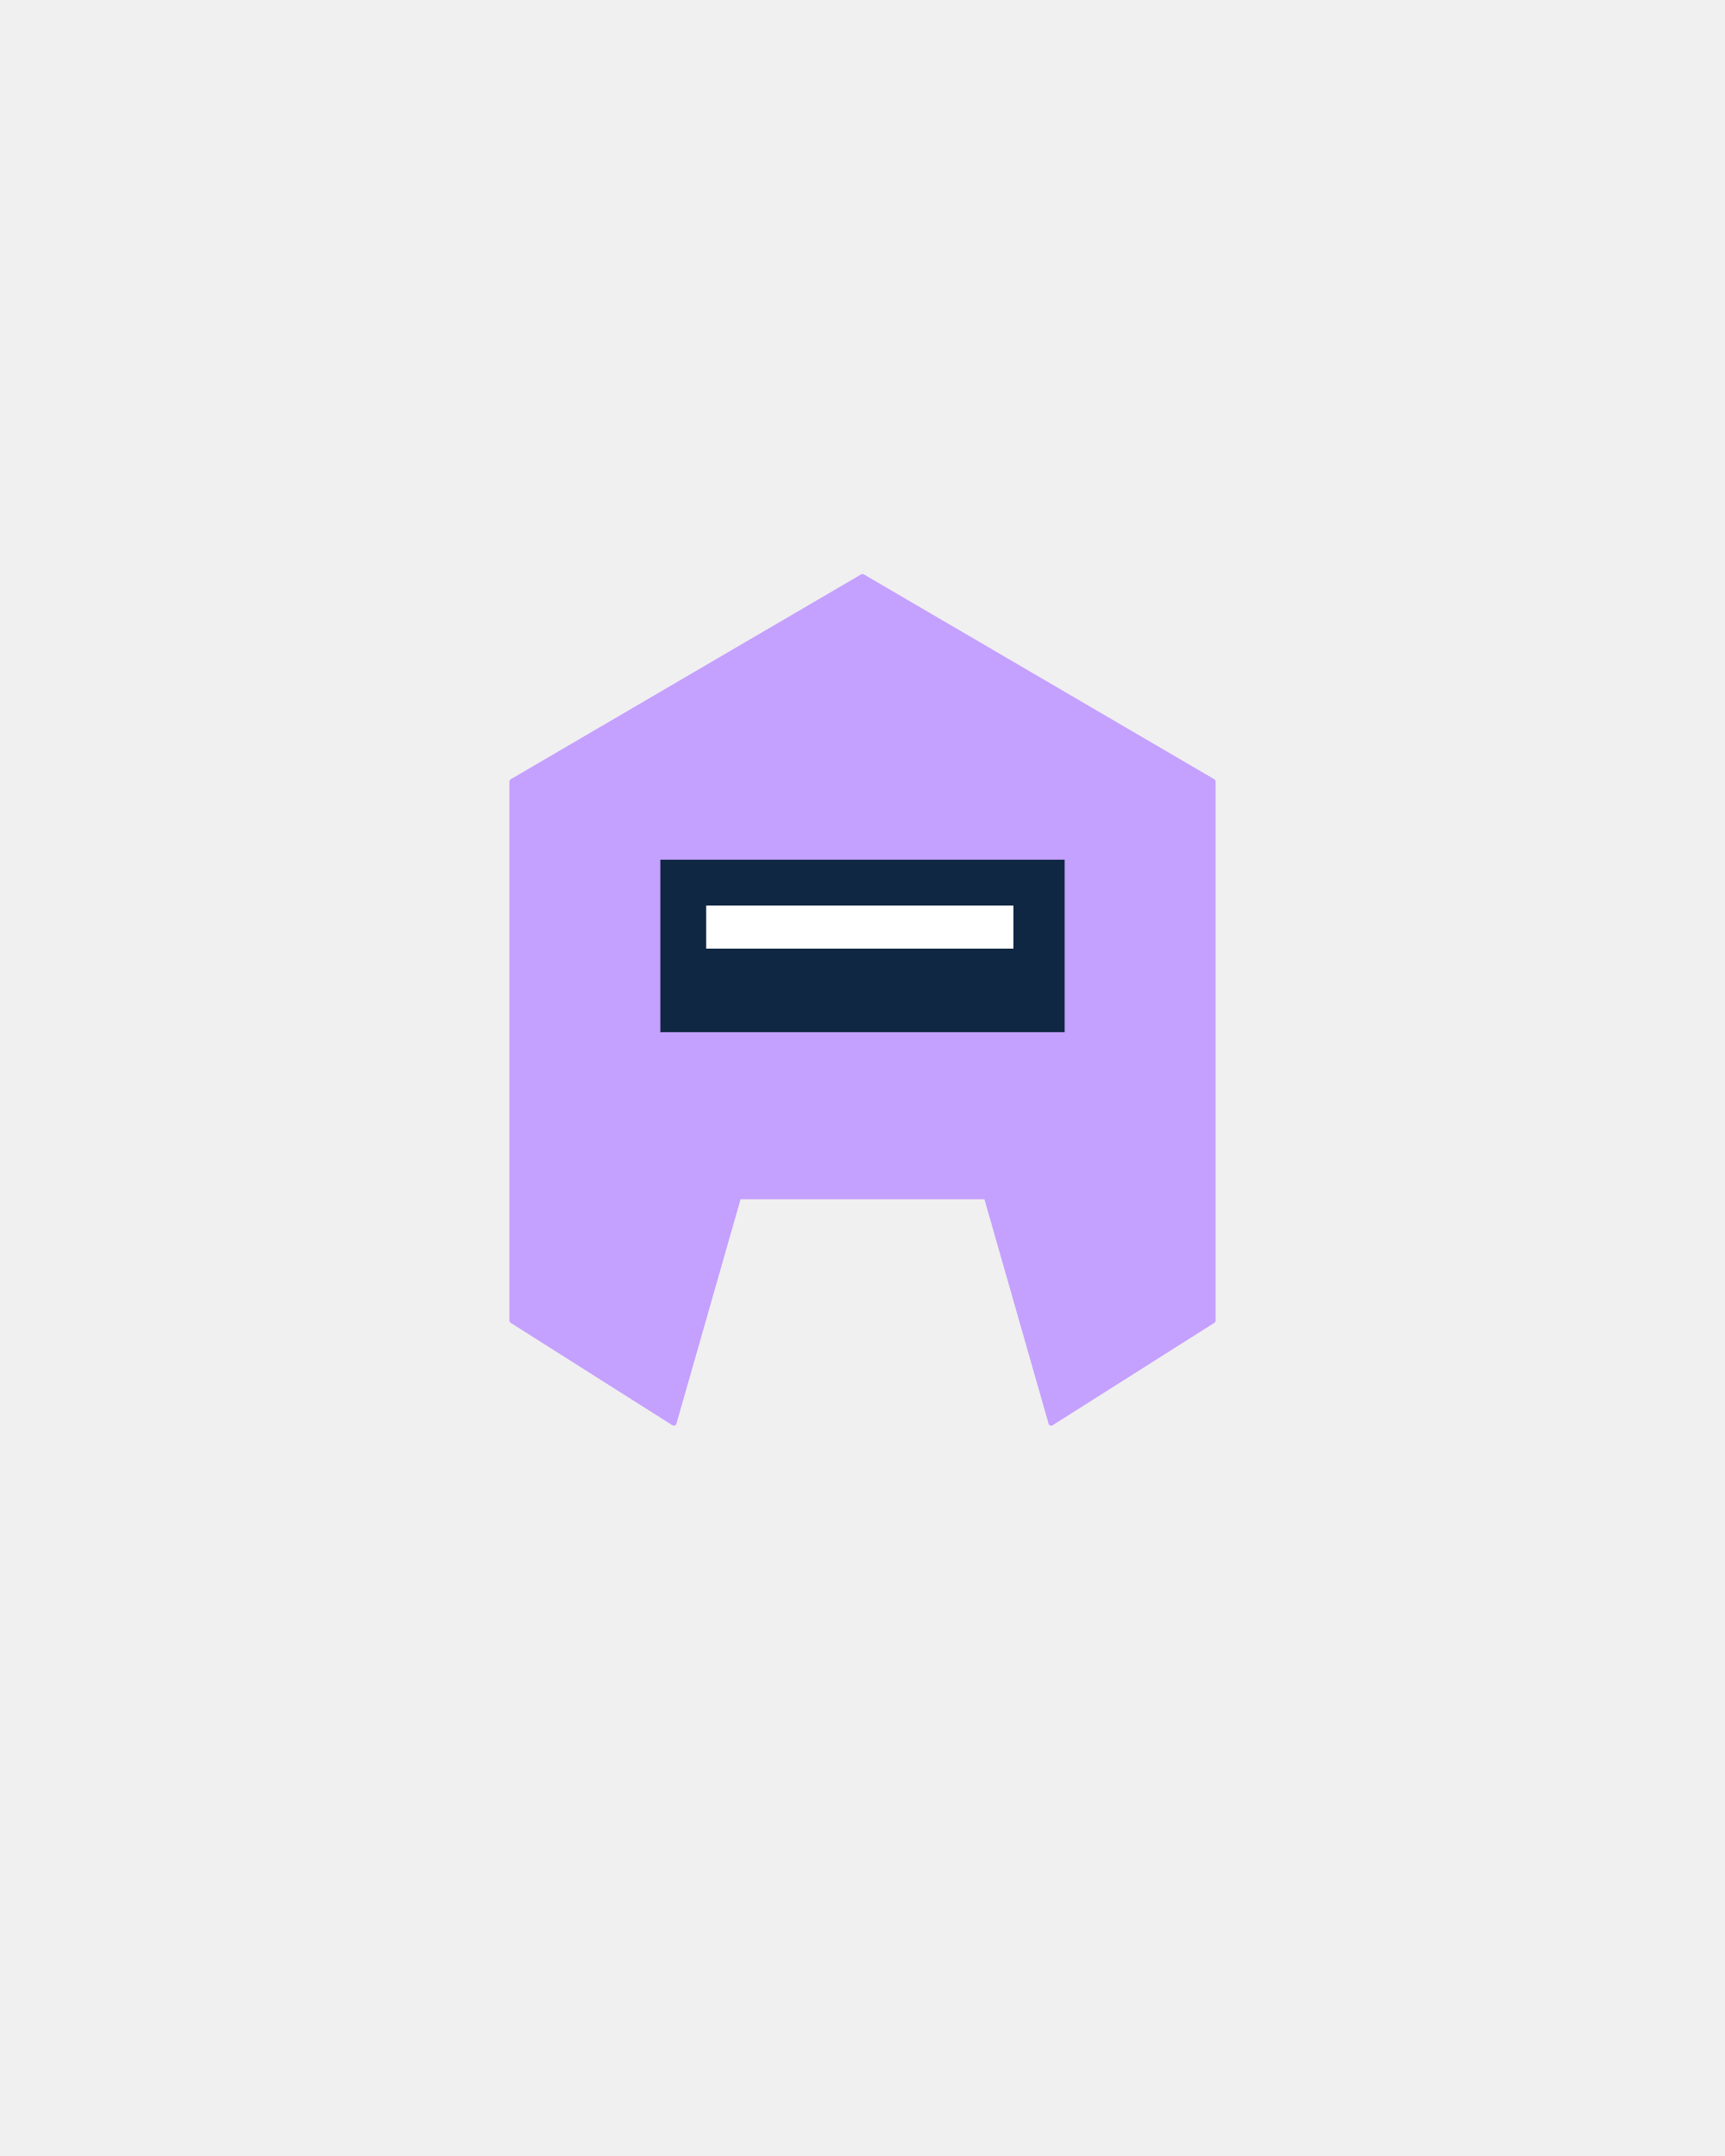
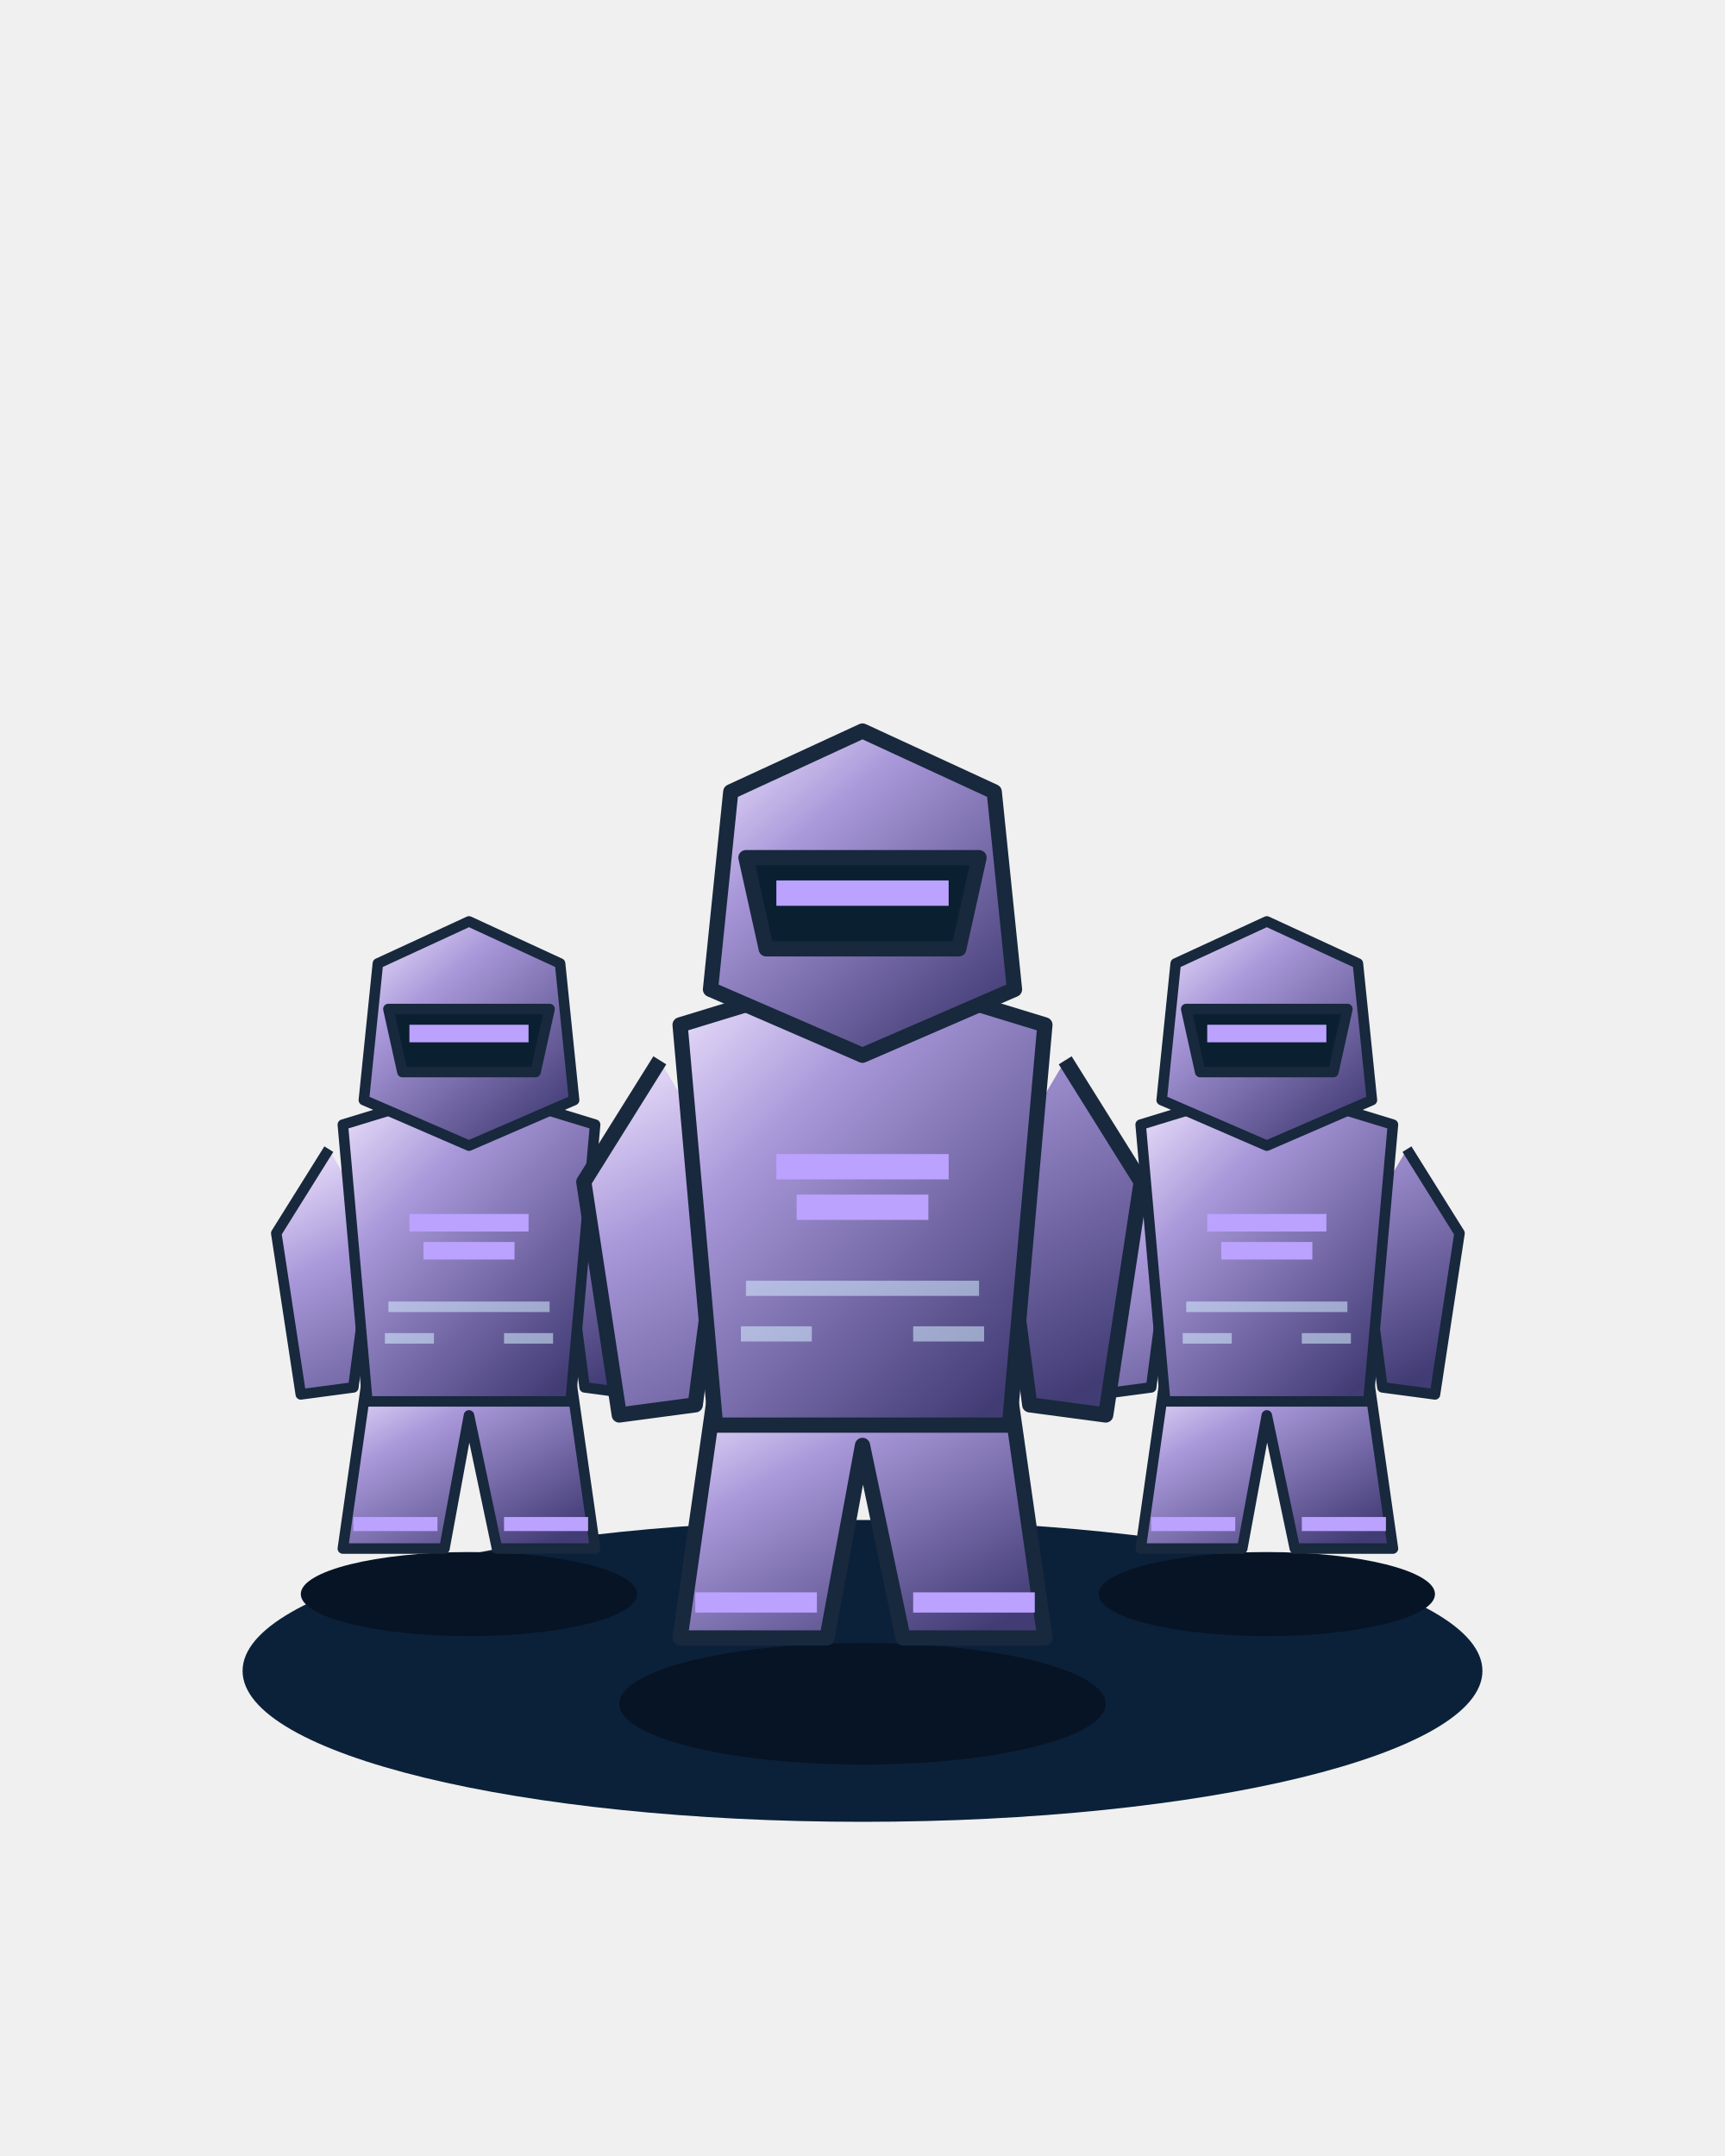
- <svg xmlns="http://www.w3.org/2000/svg" viewBox="0 0 320 400" role="img" aria-label="Ion Legion">
-   <g fill="#c4a0ff" stroke="#c4a0ff" stroke-linejoin="round">
-     <path d="M95 145 L160 107 L225 145 V245 L195 264 L183 222 H137 L125 264 L95 245Z" />
-     <path d="M122 159 H198 V192 H122Z" fill="#102743" />
-     <path d="M131 172 H188" stroke="#fff" stroke-width="8" />
+ <svg xmlns="http://www.w3.org/2000/svg" viewBox="0 0 320 400" role="img" aria-label="Ion army preview">
+   <defs>
+     <linearGradient id="metal" x2=".8" y2="1">
+       <stop stop-color="#f2e8ff" />
+       <stop offset=".35" stop-color="#a897d9" />
+       <stop offset="1" stop-color="#423c75" />
+     </linearGradient>
+     <linearGradient id="armor" x2=".8" y2="1">
+       <stop stop-color="#718ca1" />
+       <stop offset=".5" stop-color="#314c66" />
+       <stop offset="1" stop-color="#17283e" />
+     </linearGradient>
+     <radialGradient id="glow">
+       <stop stop-color="#a5ffef" />
+       <stop offset="1" stop-color="#3aabb5" stop-opacity="0" />
+     </radialGradient>
+   </defs>
+   <ellipse cx="160" cy="310" rx="115" ry="28" fill="#0b2139" />
+   <g transform="translate(87 221) scale(0.65)" stroke="#18283d" stroke-width="3" stroke-linejoin="round">
+     <ellipse cy="115" rx="48" ry="12" fill="#071426" stroke="none" />
+     <path d="M-29 53 L-36 102 L-7 102 L0 64 L8 102 L36 102 L29 53" fill="url(#metal)" />
+     <path d="M-40 -12 L-55 12 L-48 58 L-33 56 L-27 10 M40 -12 L55 12 L48 58 L33 56 L27 10" fill="url(#metal)" />
+     <path d="M-36 -19 L0 -30 L36 -19 L29 60 L-29 60Z" fill="url(#metal)" />
+     <path d="M-26 -65 L0 -77 L26 -65 L30 -26 L0 -13 L-30 -26Z" fill="url(#metal)" />
+     <path d="M-23 -52 L23 -52 L19 -34 L-19 -34Z" fill="#0a2031" />
+     <path d="M-17 -45 H17 M-17 9 H17 M-13 17 H13" stroke="#bba2ff" stroke-width="5" />
+     <path d="M-23 33 H23 M-24 42 H-10 M10 42 H24" stroke="#d4eeff" stroke-opacity=".55" />
+     <path d="M-33 95 H-9 M10 95 H34" stroke="#bba2ff" stroke-width="4" />
+   </g>
+   <g transform="translate(235 221) scale(0.65)" stroke="#18283d" stroke-width="3" stroke-linejoin="round">
+     <ellipse cy="115" rx="48" ry="12" fill="#071426" stroke="none" />
+     <path d="M-29 53 L-36 102 L-7 102 L0 64 L8 102 L36 102 L29 53" fill="url(#metal)" />
+     <path d="M-40 -12 L-55 12 L-48 58 L-33 56 L-27 10 M40 -12 L55 12 L48 58 L33 56 L27 10" fill="url(#metal)" />
+     <path d="M-36 -19 L0 -30 L36 -19 L29 60 L-29 60Z" fill="url(#metal)" />
+     <path d="M-26 -65 L0 -77 L26 -65 L30 -26 L0 -13 L-30 -26Z" fill="url(#metal)" />
+     <path d="M-23 -52 L23 -52 L19 -34 L-19 -34Z" fill="#0a2031" />
+     <path d="M-17 -45 H17 M-17 9 H17 M-13 17 H13" stroke="#bba2ff" stroke-width="5" />
+     <path d="M-23 33 H23 M-24 42 H-10 M10 42 H24" stroke="#d4eeff" stroke-opacity=".55" />
+     <path d="M-33 95 H-9 M10 95 H34" stroke="#bba2ff" stroke-width="4" />
+   </g>
+   <g transform="translate(160 208) scale(0.94)" stroke="#18283d" stroke-width="3" stroke-linejoin="round">
+     <ellipse cy="115" rx="48" ry="12" fill="#071426" stroke="none" />
+     <path d="M-29 53 L-36 102 L-7 102 L0 64 L8 102 L36 102 L29 53" fill="url(#metal)" />
+     <path d="M-40 -12 L-55 12 L-48 58 L-33 56 L-27 10 M40 -12 L55 12 L48 58 L33 56 L27 10" fill="url(#metal)" />
+     <path d="M-36 -19 L0 -30 L36 -19 L29 60 L-29 60Z" fill="url(#metal)" />
+     <path d="M-26 -65 L0 -77 L26 -65 L30 -26 L0 -13 L-30 -26Z" fill="url(#metal)" />
+     <path d="M-23 -52 L23 -52 L19 -34 L-19 -34Z" fill="#0a2031" />
+     <path d="M-17 -45 H17 M-17 9 H17 M-13 17 H13" stroke="#bba2ff" stroke-width="5" />
+     <path d="M-23 33 H23 M-24 42 H-10 M10 42 H24" stroke="#d4eeff" stroke-opacity=".55" />
+     <path d="M-33 95 H-9 M10 95 H34" stroke="#bba2ff" stroke-width="4" />
  </g>
</svg>
